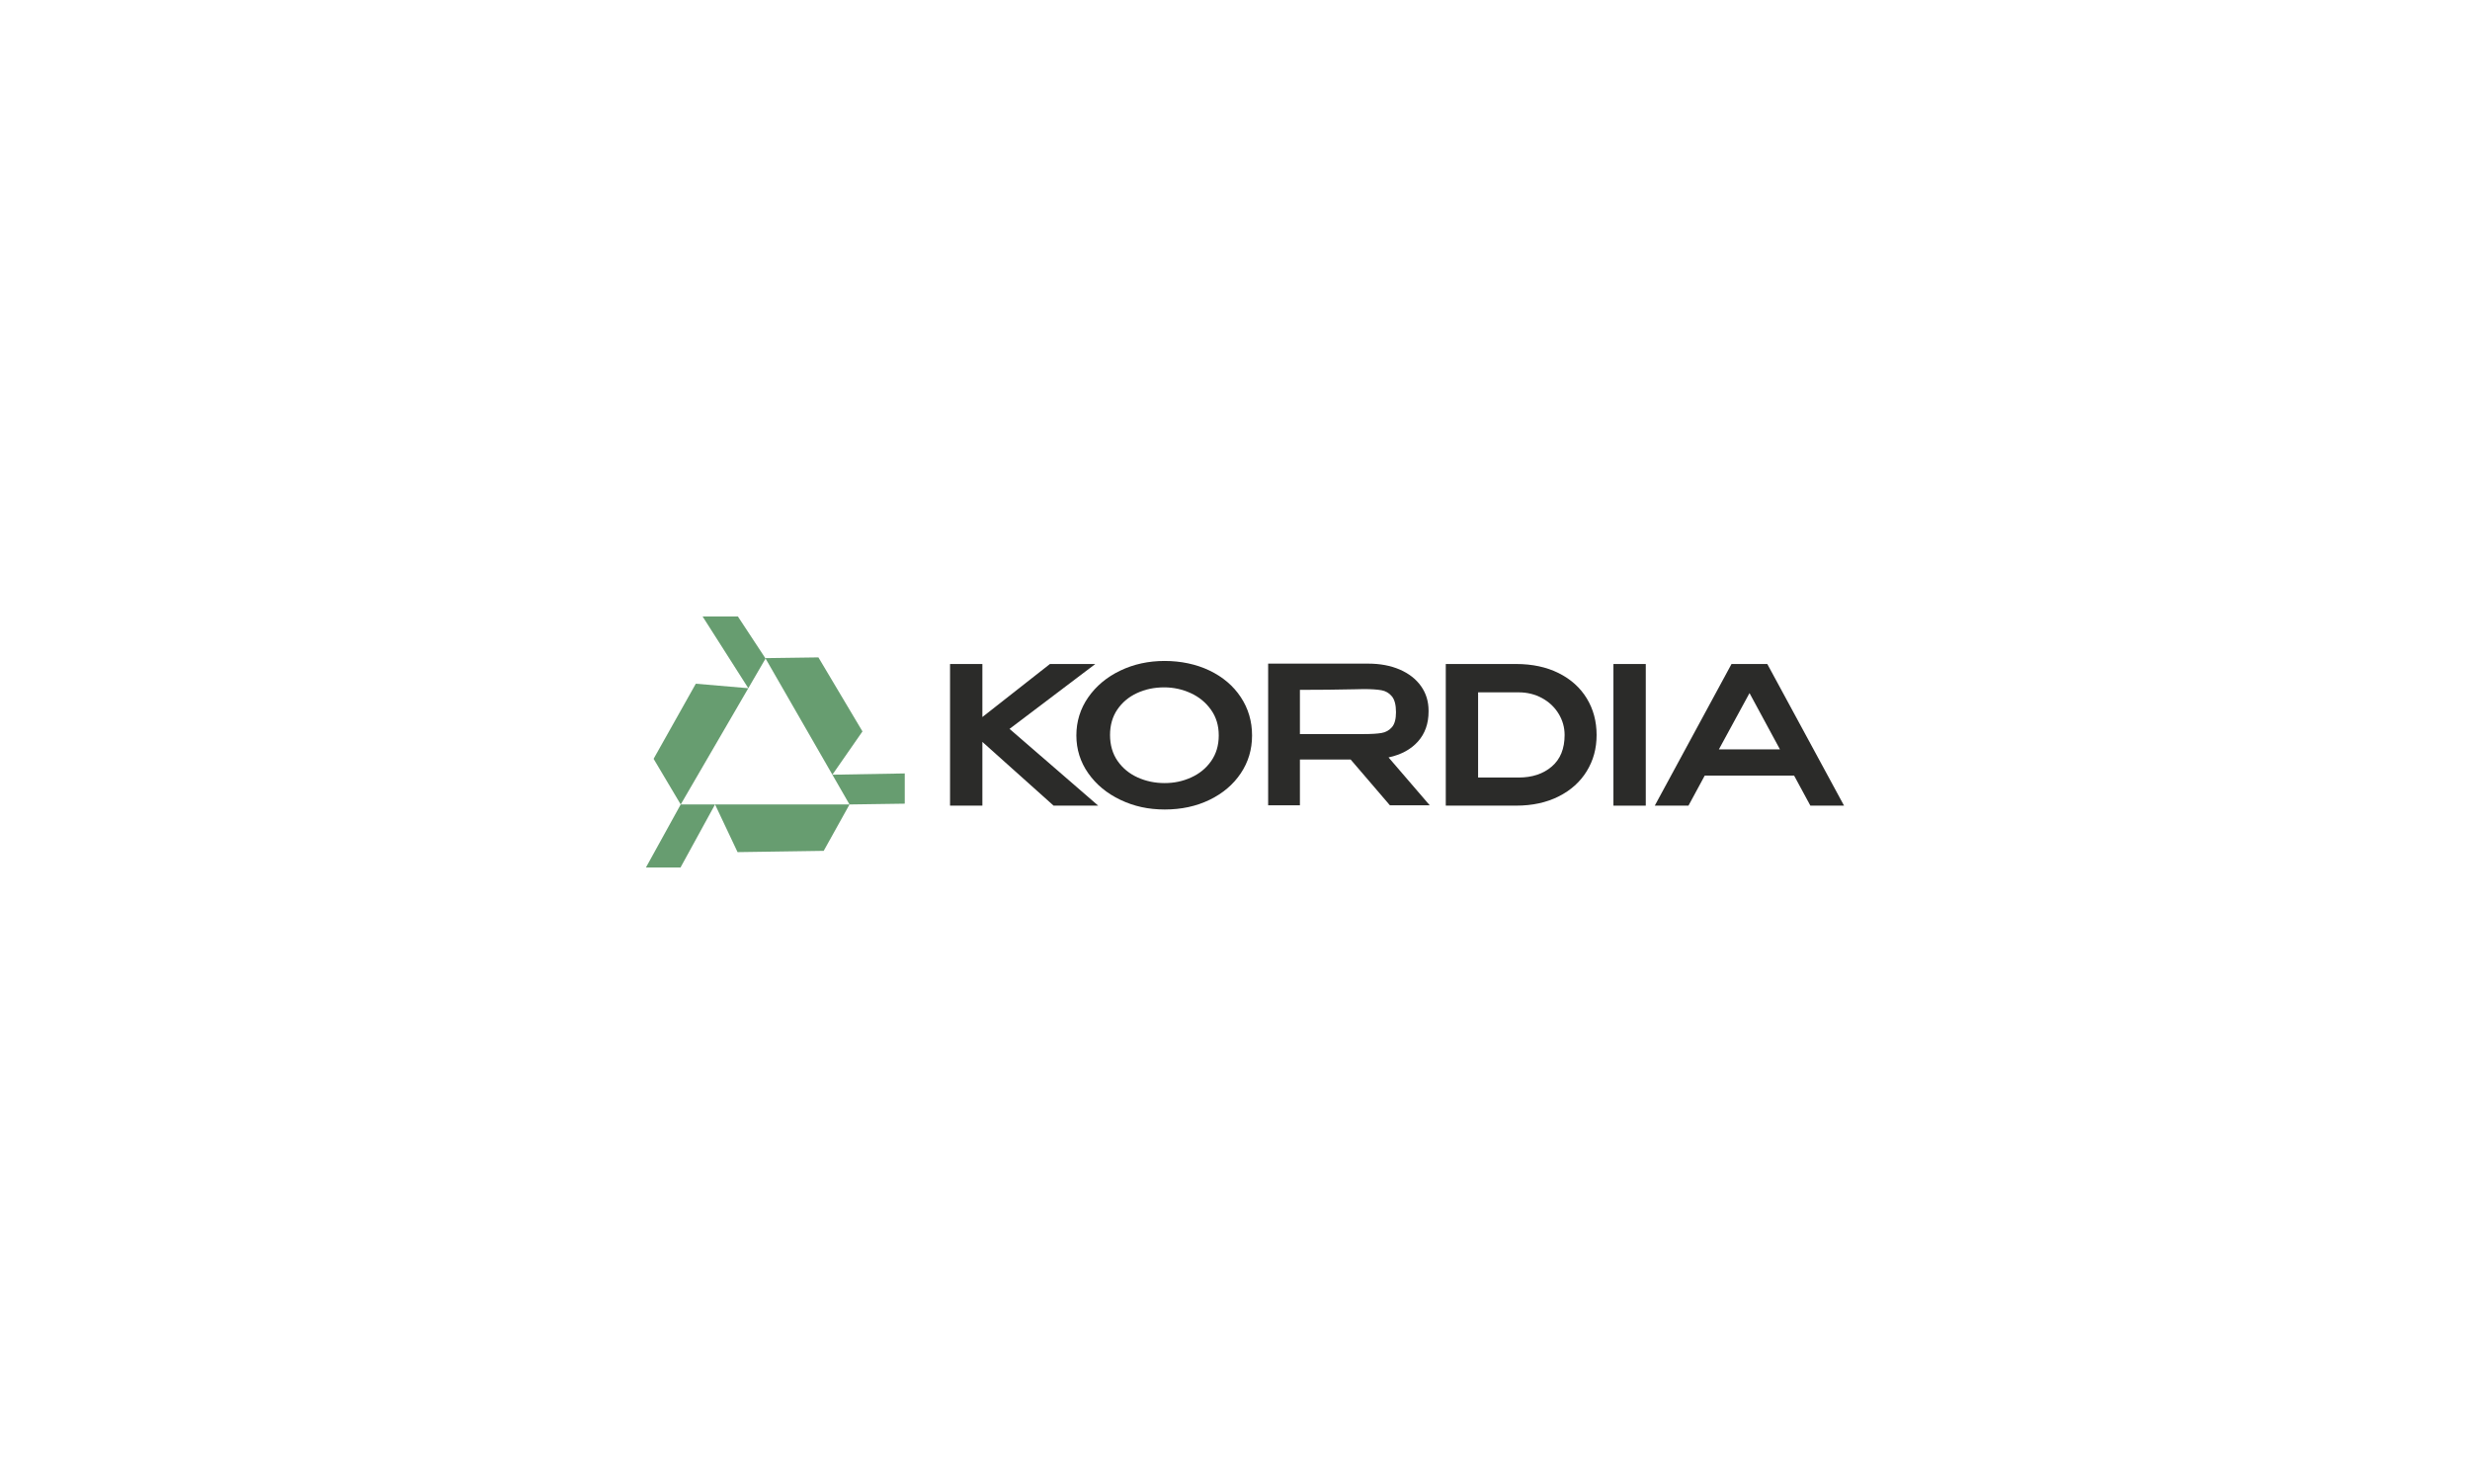
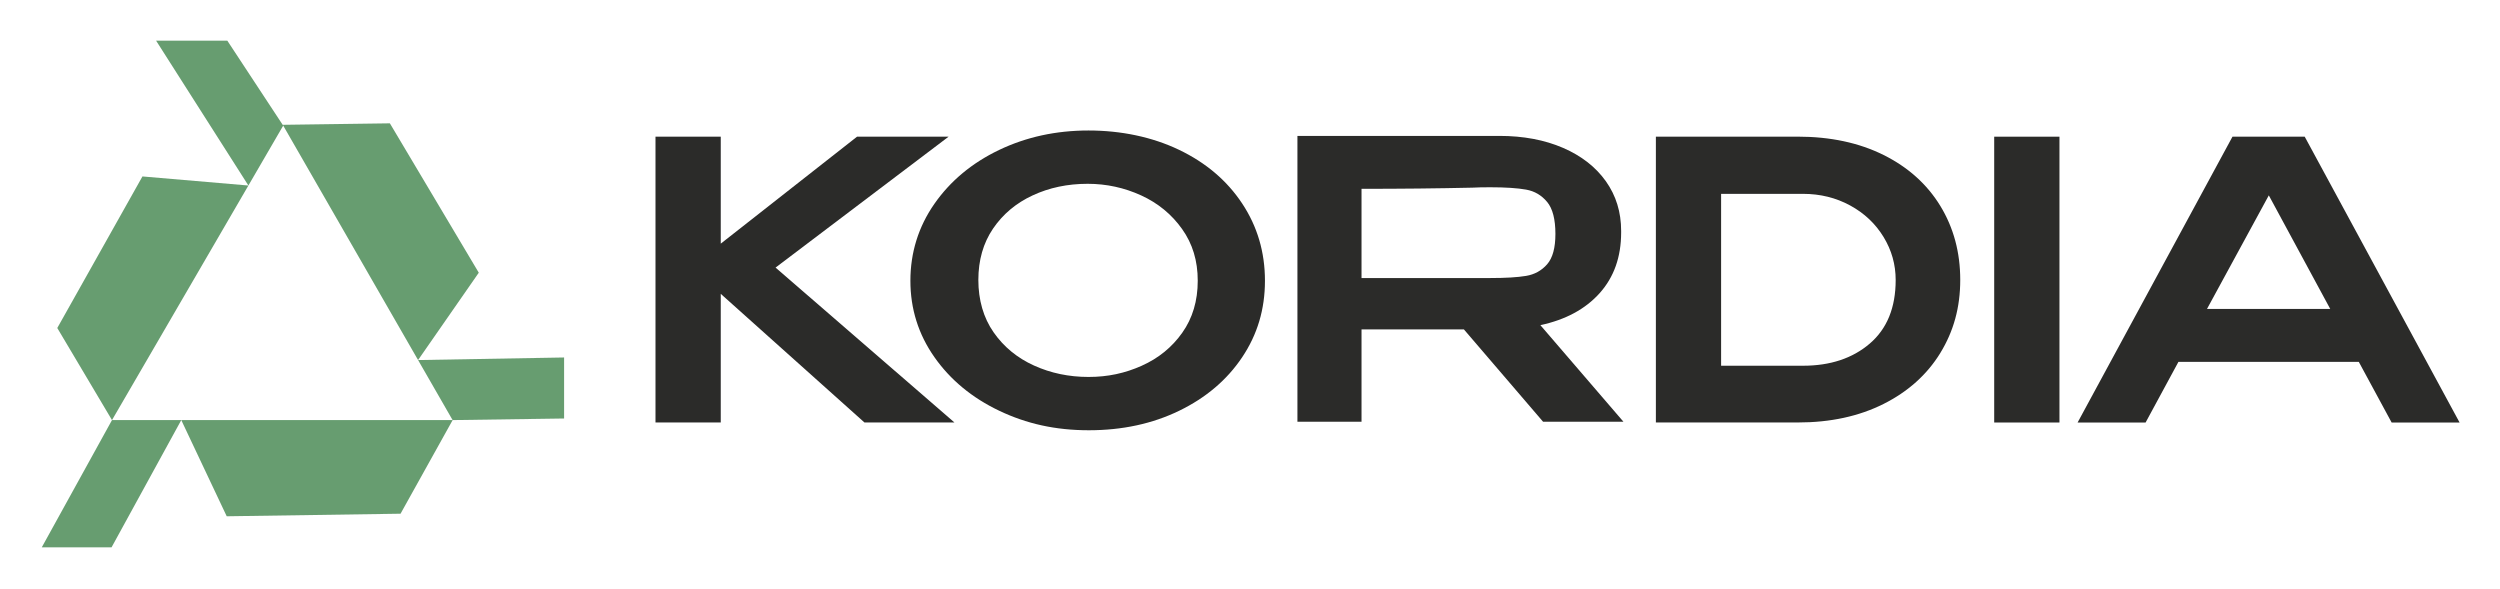
- <svg xmlns="http://www.w3.org/2000/svg" id="Layer_1" data-name="Layer 1" viewBox="0 0 1280 769" width="1280" height="769">
+ <svg xmlns="http://www.w3.org/2000/svg" id="Layer_1" data-name="Layer 1" viewBox="324 309 642 151" width="642" height="151">
  <defs>
    <style>
      .cls-1 {
        fill: #679d70;
      }

      .cls-2 {
        fill: #2b2b29;
      }
    </style>
  </defs>
  <g>
    <g>
      <polygon class="cls-1" points="370.55 416.88 382.22 441.58 426.86 440.92 440.24 416.88 370.55 416.88" />
      <polygon class="cls-1" points="334.73 449.55 352.65 449.55 370.55 416.88 352.76 416.88 334.73 449.55" />
    </g>
    <g>
      <polygon class="cls-1" points="396.61 341.05 431.36 401.46 446.95 379.03 424.12 340.67 396.61 341.05" />
      <polygon class="cls-1" points="468.86 400.8 431.36 401.46 440.23 416.88 468.86 416.47 468.86 400.8" />
    </g>
    <g>
      <polygon class="cls-1" points="352.76 416.88 387.79 356.64 360.58 354.31 338.71 393.23 352.76 416.88" />
      <polygon class="cls-1" points="364.09 319.45 387.79 356.64 396.73 341.26 382.38 319.45 364.09 319.45" />
    </g>
  </g>
  <g>
    <path class="cls-2" d="M523.17,377.72l45.93,39.77h-23.11l-36.9-33.03v33.03h-16.76v-73.4h16.76v27.48l35.01-27.48h23.51l-44.44,33.62Z" />
    <path class="cls-2" d="M626.77,347.47c6.91,3.31,12.32,7.9,16.22,13.79,3.9,5.89,5.85,12.5,5.85,19.84s-1.95,13.82-5.85,19.64c-3.9,5.82-9.29,10.4-16.17,13.74-6.88,3.34-14.62,5.01-23.21,5.01s-16-1.67-23.01-5.01c-7.01-3.34-12.56-7.94-16.66-13.79-4.1-5.85-6.15-12.38-6.15-19.59s2.05-13.85,6.15-19.74c4.1-5.88,9.64-10.5,16.61-13.84,6.98-3.34,14.63-5.01,22.96-5.01s16.35,1.65,23.26,4.96ZM617.2,402.92c4.3-1.92,7.77-4.74,10.41-8.48,2.64-3.73,3.97-8.18,3.97-13.34s-1.34-9.52-4.02-13.29c-2.68-3.77-6.18-6.65-10.51-8.63-4.33-1.98-8.91-2.98-13.74-2.98-5.16,0-9.87.99-14.13,2.98-4.27,1.98-7.65,4.83-10.17,8.53-2.51,3.7-3.77,8.1-3.77,13.19s1.3,9.7,3.92,13.44c2.61,3.74,6.07,6.58,10.37,8.53,4.3,1.95,8.96,2.93,13.99,2.93s9.39-.96,13.69-2.88Z" />
    <path class="cls-2" d="M720.26,417.3l-20.33-23.71h-26.29v23.71h-16.46v-73.4h51.88c6.15,0,11.59,1.03,16.32,3.07,4.73,2.05,8.4,4.91,11.01,8.58,2.61,3.67,3.92,7.92,3.92,12.75v.4c0,6.28-1.84,11.47-5.51,15.57-3.67,4.1-8.75,6.84-15.23,8.23l21.33,24.8h-20.63ZM721.3,360.86c-1.42-1.72-3.22-2.78-5.41-3.17s-5.26-.6-9.22-.6c-1.79,0-3.31.03-4.56.1-8.93.2-18.42.3-28.47.3v22.91h33.03c3.97,0,7.04-.18,9.22-.55,2.18-.36,3.98-1.35,5.41-2.98,1.42-1.62,2.13-4.22,2.13-7.79,0-3.77-.71-6.51-2.13-8.23Z" />
    <path class="cls-2" d="M822.28,399.64c-3.41,5.55-8.27,9.92-14.58,13.09-6.32,3.17-13.64,4.76-21.97,4.76h-36.5v-73.4h36.4c8.4,0,15.76,1.57,22.07,4.71,6.31,3.14,11.17,7.51,14.58,13.09,3.41,5.59,5.11,11.92,5.11,18.99s-1.7,13.19-5.11,18.75ZM787.01,402.92c7.01,0,12.73-1.9,17.16-5.7,4.43-3.8,6.64-9.24,6.64-16.32,0-3.97-1.04-7.65-3.12-11.06-2.08-3.4-4.94-6.1-8.58-8.08s-7.67-2.98-12.1-2.98h-21.03v44.14h21.03Z" />
    <path class="cls-2" d="M852.87,417.5h-16.76v-73.4h16.76v73.4Z" />
    <path class="cls-2" d="M955.63,417.5h-17.46l-8.43-15.57h-46.32l-8.43,15.57h-17.46l39.77-73.4h18.55l39.77,73.4ZM906.63,359.17l-15.87,29.16h31.64l-15.77-29.16Z" />
  </g>
</svg>
